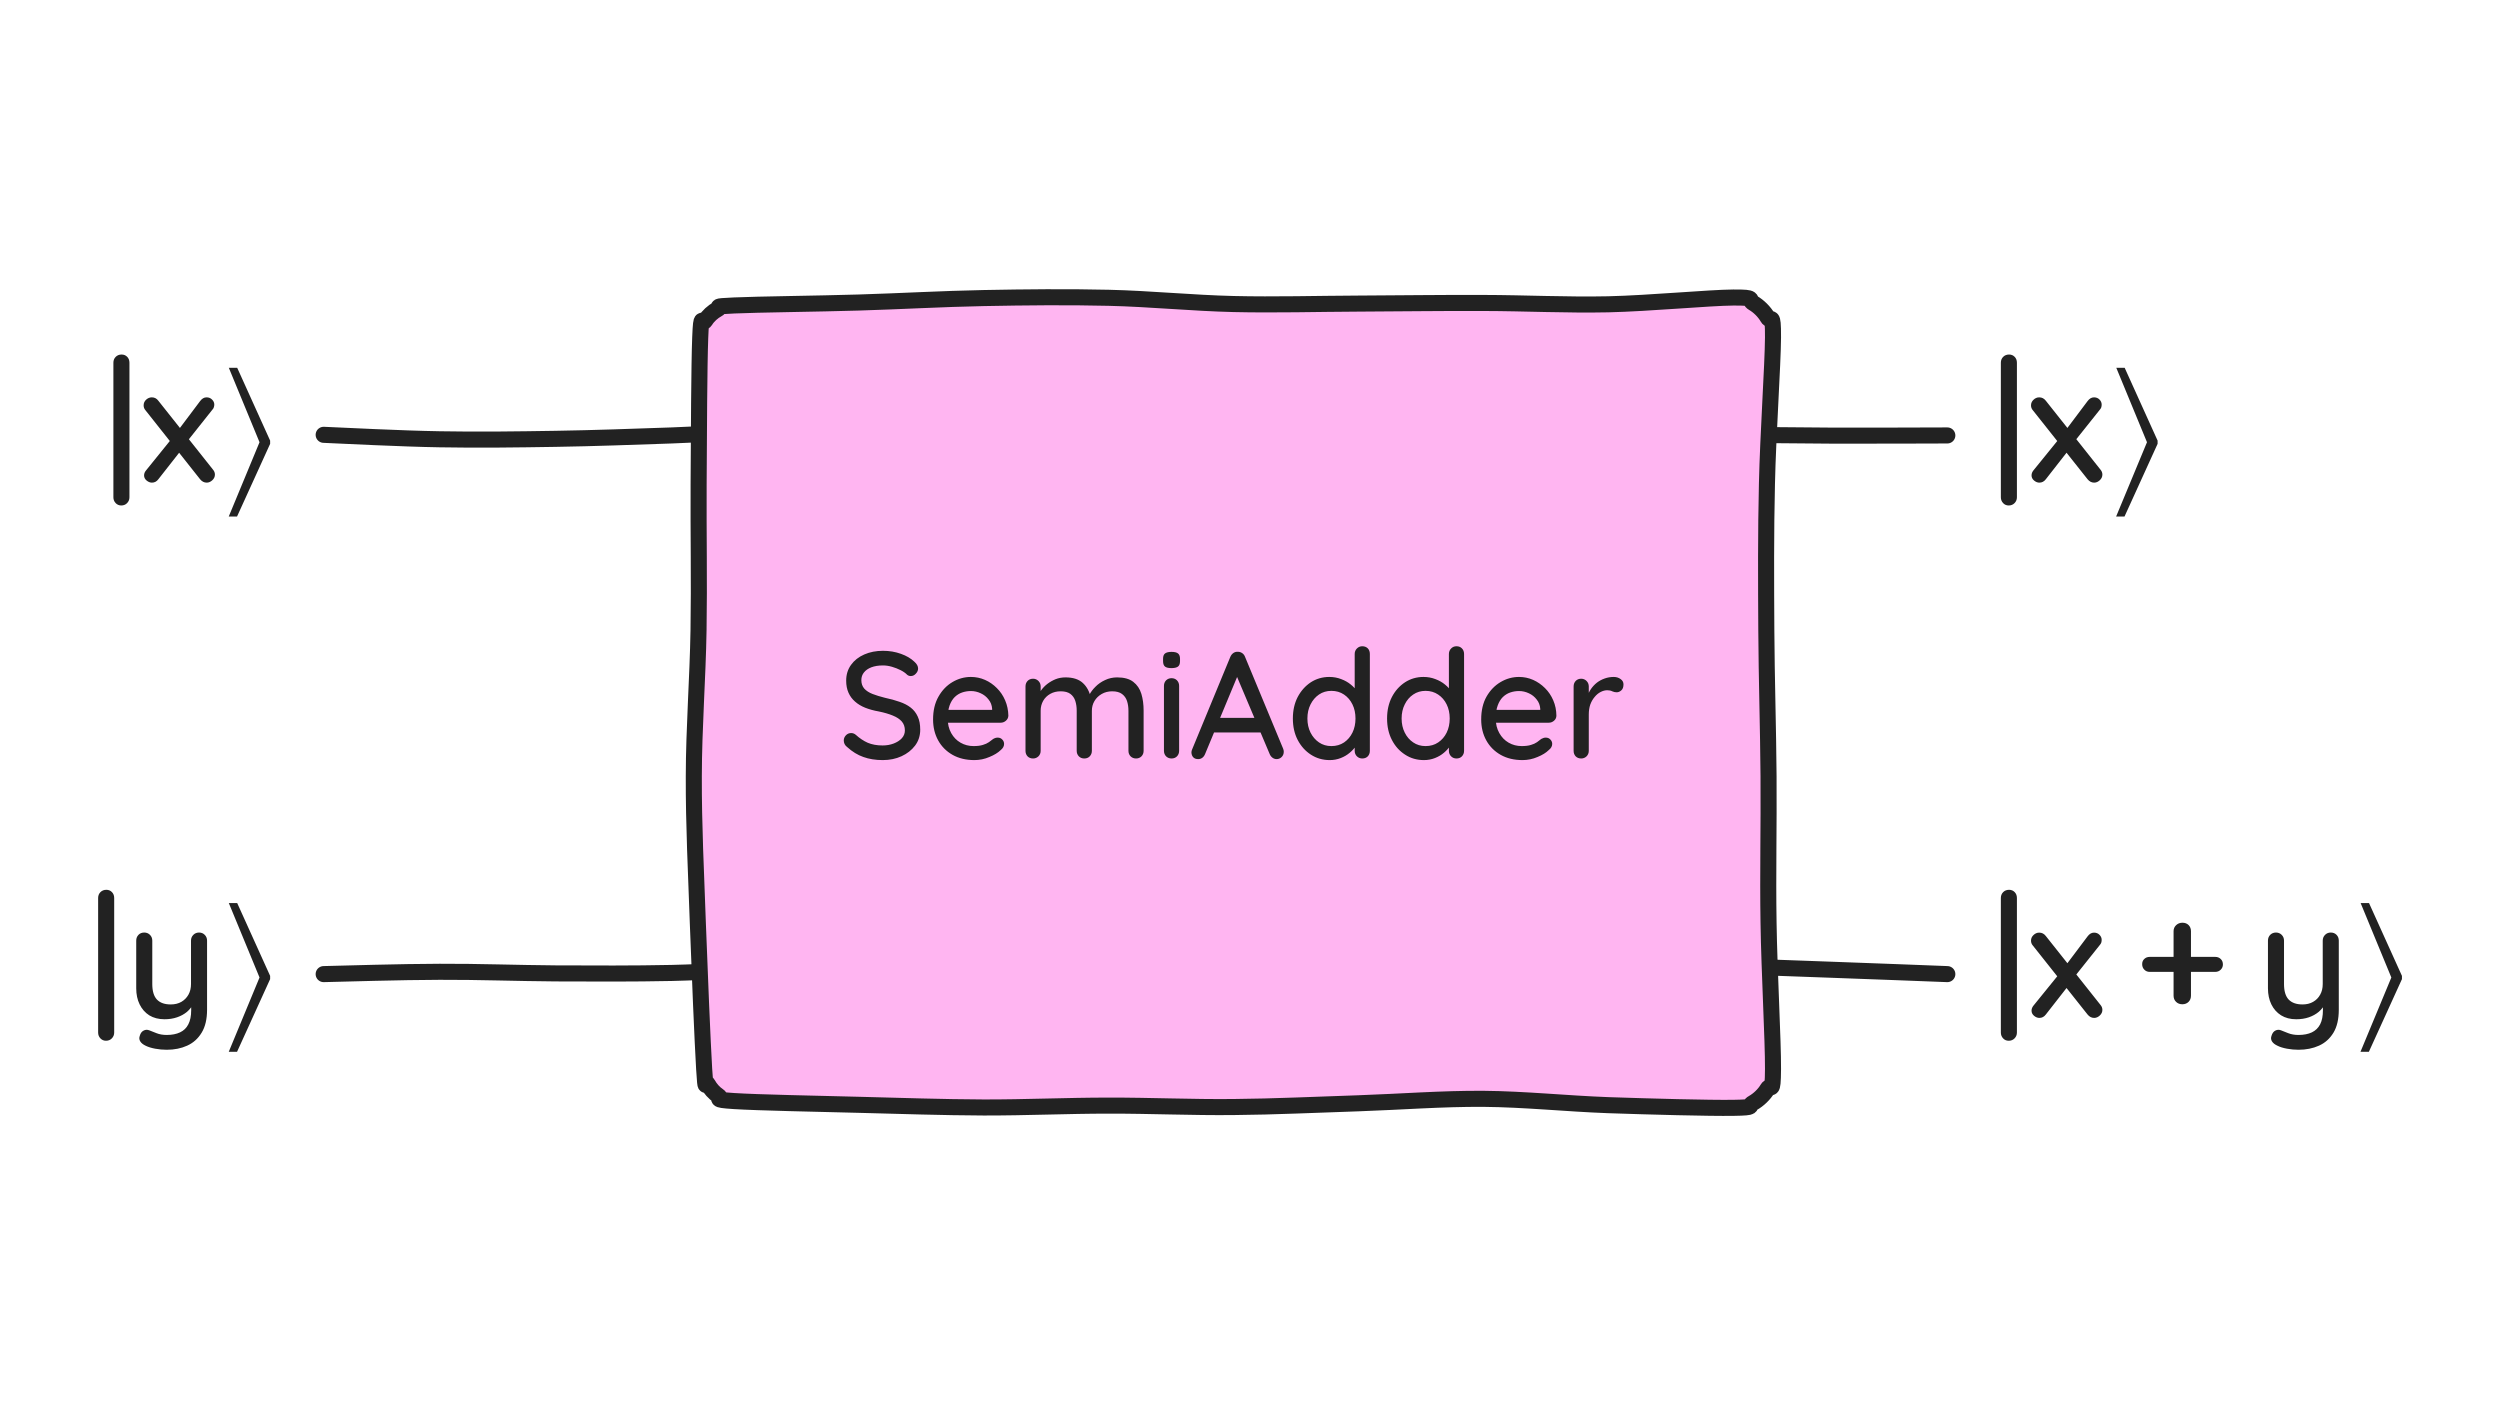
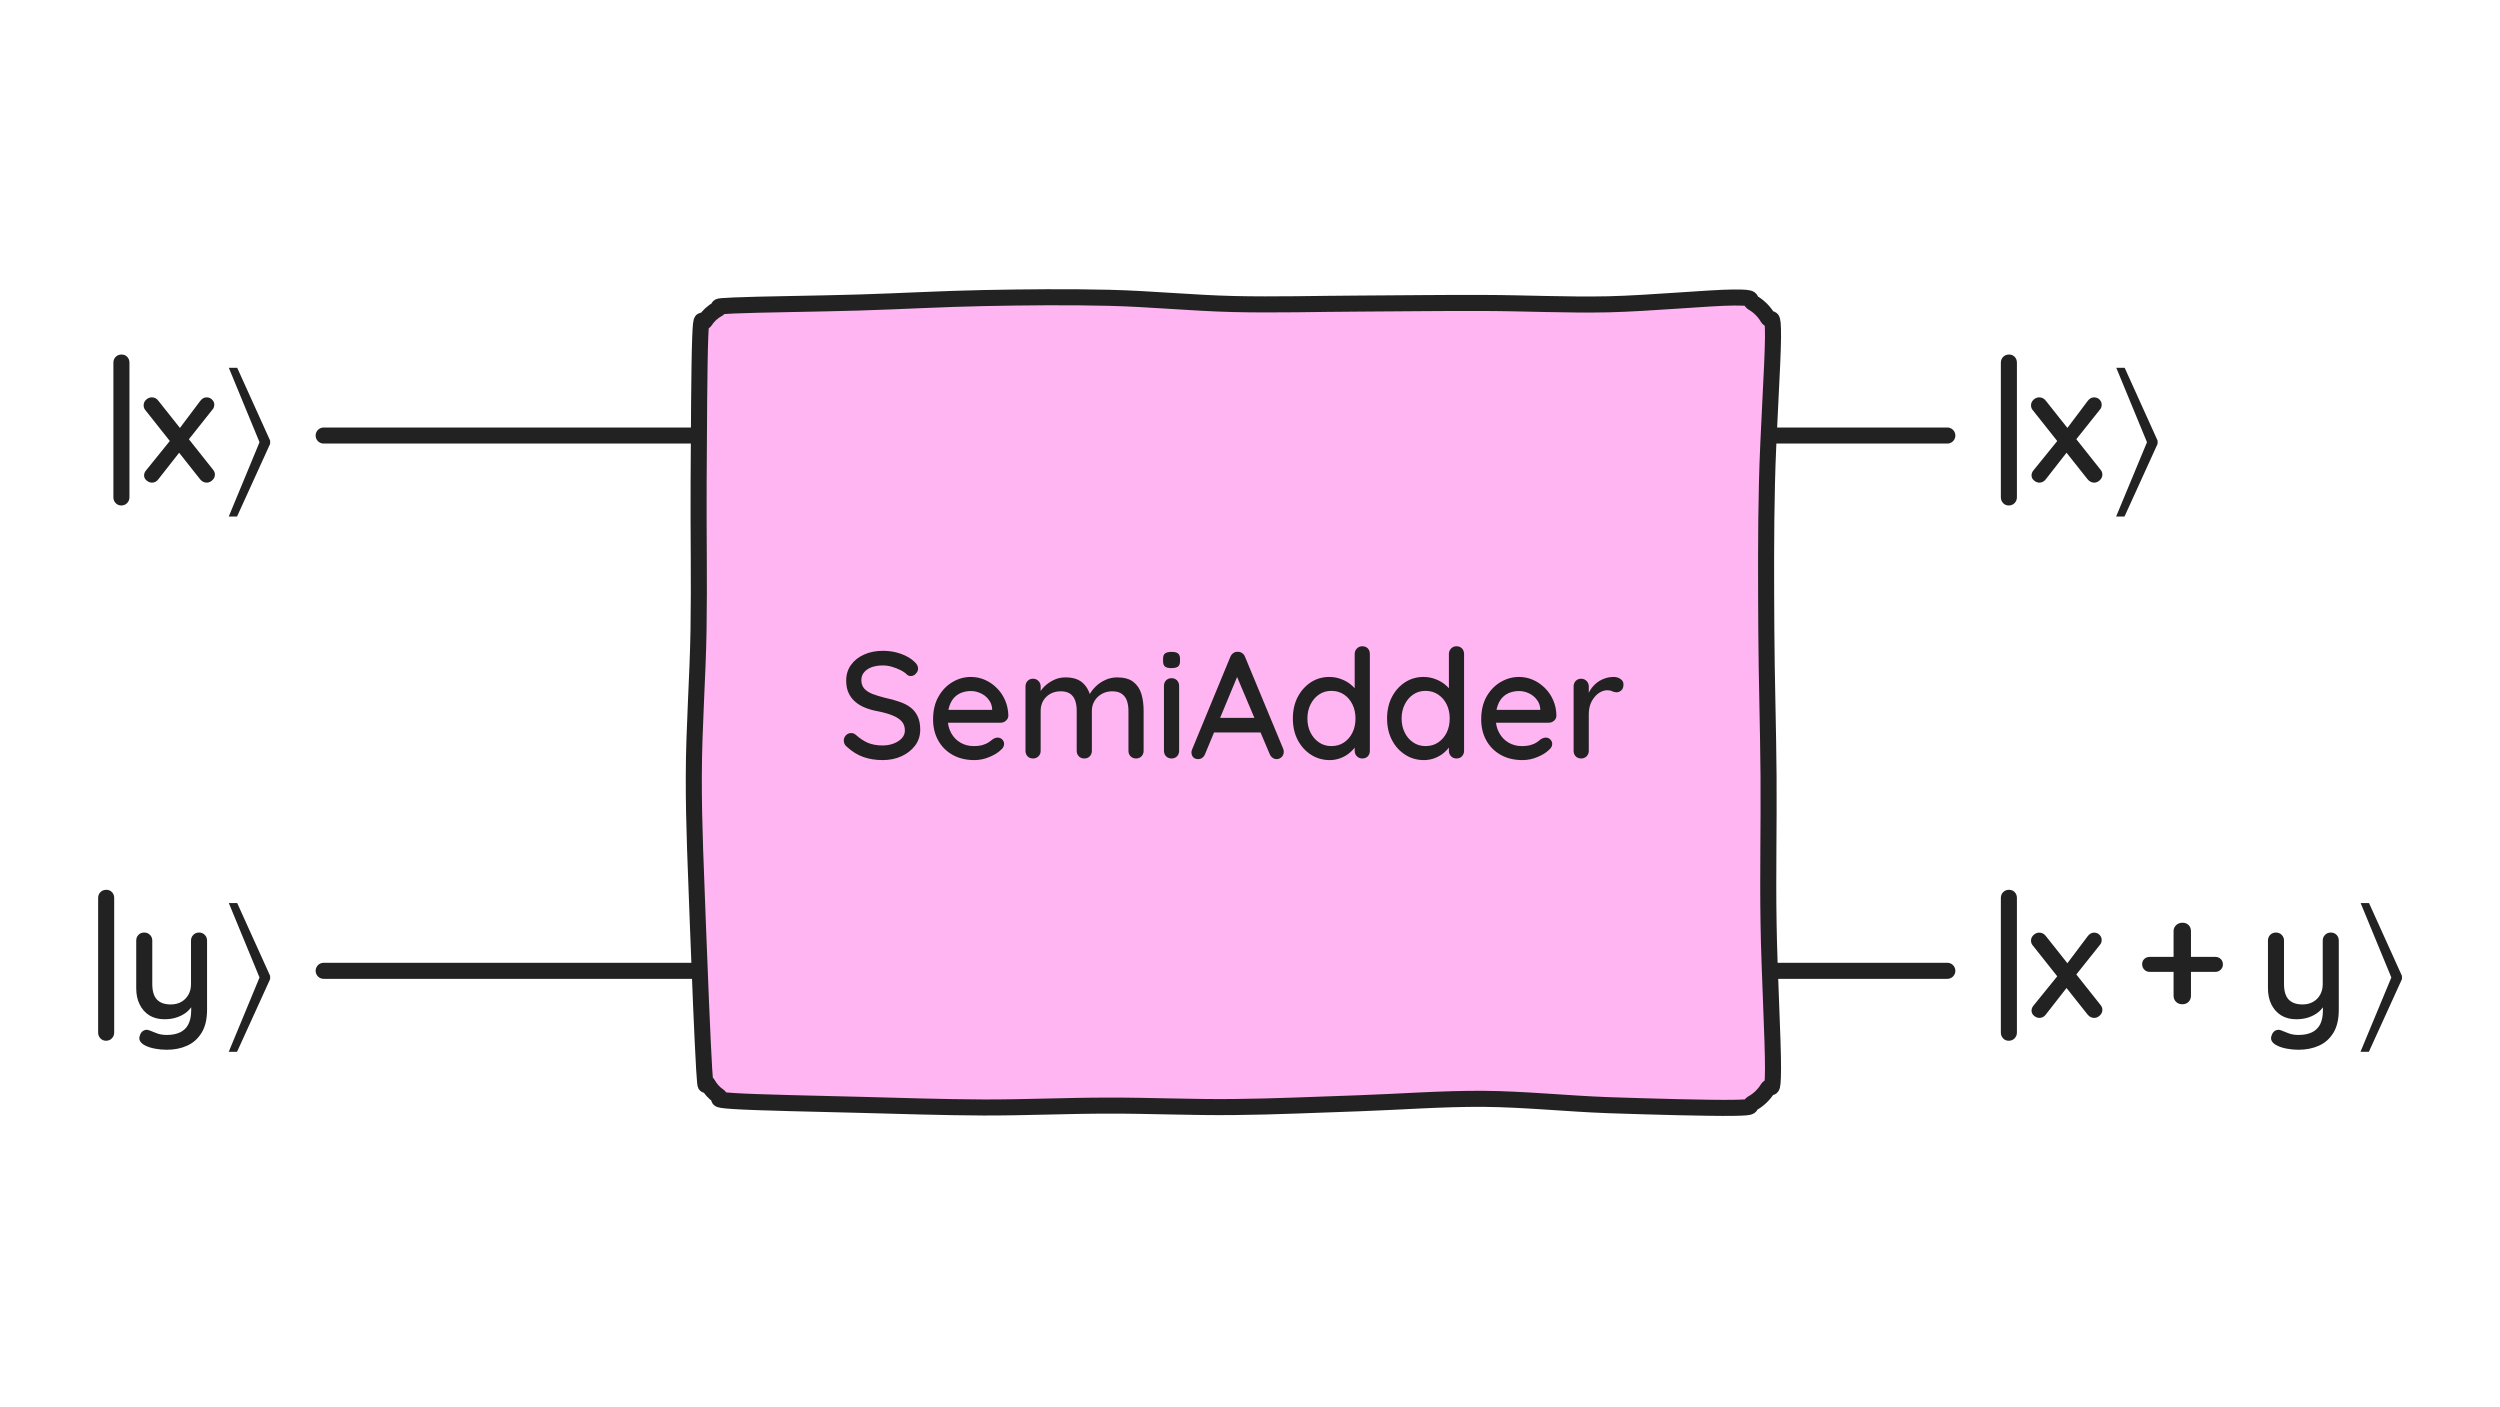
<svg xmlns="http://www.w3.org/2000/svg" viewBox="-18.28 -48.82 280.23 157.63" width="280.23" height="157.63">
  <g stroke-linecap="round" stroke-linejoin="round">
-     <path d="M18,-0.08C20.17,0.01 26.67,0.35 31,0.42C35.33,0.5 39.67,0.44 44,0.37C48.33,0.3 52.67,0.14 57,-0.01C61.33,-0.16 65.67,-0.51 70,-0.54C74.33,-0.57 78.67,-0.3 83,-0.21C87.33,-0.11 91.67,0.01 96,0.03C100.33,0.06 104.67,-0.12 109,-0.05C113.33,0.02 117.67,0.38 122,0.44C126.33,0.51 130.67,0.43 135,0.35C139.33,0.26 143.67,0.1 148,-0.05C152.33,-0.2 156.67,-0.55 161,-0.56C165.33,-0.58 169.67,-0.24 174,-0.15C178.33,-0.05 182.67,-0.02 187,0.01C191.33,0.03 197.83,-0.01 200,-0.01" fill="none" stroke="#222222" stroke-width="1.8" />
-     <path d="M18,60.37C20.17,60.32 26.67,60.12 31,60.11C35.33,60.09 39.67,60.26 44,60.29C48.33,60.31 52.67,60.33 57,60.24C61.33,60.14 65.67,59.82 70,59.7C74.33,59.58 78.67,59.48 83,59.5C87.33,59.52 91.67,59.67 96,59.82C100.33,59.96 104.67,60.33 109,60.37C113.33,60.42 117.67,60.1 122,60.09C126.33,60.08 130.67,60.3 135,60.32C139.33,60.34 143.67,60.29 148,60.19C152.33,60.08 156.67,59.8 161,59.68C165.33,59.57 169.67,59.46 174,59.49C178.33,59.53 182.67,59.73 187,59.88C191.33,60.03 197.83,60.29 200,60.37" fill="none" stroke="#222222" stroke-width="1.8" />
+     <path d="M18,0C20.17,0 26.67,0 31,0C35.33,0 39.67,0 44,0C48.33,0 52.67,0 57,0C61.33,0 65.67,0 70,0C74.33,0 78.67,0 83,0C87.33,0 91.67,0 96,0C100.33,0 104.67,0 109,0C113.33,0 117.67,0 122,0C126.33,0 130.67,0 135,0C139.33,0 143.67,0 148,0C152.33,0 156.67,0 161,0C165.33,0 169.67,0 174,0C178.33,0 182.67,0 187,0C191.33,0 197.83,0 200,0" fill="none" stroke="#222222" stroke-width="1.8" />
+     <path d="M18,60C20.17,60 26.67,60 31,60C35.33,60 39.67,60 44,60C48.33,60 52.67,60 57,60C61.33,60 65.67,60 70,60C74.33,60 78.67,60 83,60C87.33,60 91.67,60 96,60C100.33,60 104.67,60 109,60C113.33,60 117.67,60 122,60C126.33,60 130.67,60 135,60C139.33,60 143.67,60 148,60C152.33,60 156.67,60 161,60C165.33,60 169.67,60 174,60C178.33,60 182.67,60 187,60C191.33,60 197.83,60 200,60" fill="none" stroke="#222222" stroke-width="1.8" />
    <path d="M178.23,-14.86C178.87,-14.49 179.49,-13.87 179.86,-13.23C180.23,-12.58 180.47,-14.1 180.46,-11C180.44,-7.9 179.9,-0.07 179.78,5.4C179.65,10.87 179.68,16.33 179.71,21.8C179.74,27.27 179.92,32.73 179.96,38.2C180,43.67 179.87,49.13 179.96,54.6C180.04,60.07 180.48,67.9 180.46,71C180.44,74.1 180.23,72.59 179.85,73.22C179.47,73.86 178.84,74.46 178.2,74.82C177.56,75.17 178.7,75.32 176,75.36C173.3,75.4 166.67,75.22 162,75.06C157.33,74.89 152.67,74.39 148,74.35C143.33,74.32 138.67,74.69 134,74.85C129.33,75 124.67,75.23 120,75.27C115.33,75.32 110.67,75.1 106,75.11C101.33,75.11 96.67,75.33 92,75.32C87.33,75.3 82.67,75.14 78,75.02C73.33,74.9 66.62,74.77 64,74.6C61.38,74.43 62.75,74.34 62.26,74.02C61.77,73.7 61.33,73.2 61.06,72.7C60.79,72.19 60.84,74.02 60.65,71C60.47,67.98 60.14,60.07 59.94,54.6C59.75,49.13 59.47,43.67 59.49,38.2C59.5,32.73 59.93,27.27 60.02,21.8C60.11,16.33 60,10.87 60.03,5.4C60.06,-0.07 60.09,-7.96 60.21,-11C60.33,-14.04 60.44,-12.34 60.77,-12.87C61.09,-13.4 61.63,-13.88 62.17,-14.17C62.71,-14.45 61.36,-14.46 64,-14.58C66.64,-14.7 73.33,-14.77 78,-14.91C82.67,-15.05 87.33,-15.32 92,-15.41C96.67,-15.5 101.33,-15.55 106,-15.44C110.67,-15.33 115.33,-14.85 120,-14.74C124.67,-14.63 129.33,-14.77 134,-14.79C138.67,-14.81 143.33,-14.88 148,-14.86C152.67,-14.85 157.33,-14.61 162,-14.71C166.67,-14.82 173.3,-15.45 176,-15.47C178.7,-15.49 177.59,-15.24 178.23,-14.86Z" fill="#FFB5F1" stroke="#222222" stroke-width="1.8" />
    <path d="M80.67,36.38Q79.45,36.38 78.49,36.03Q77.54,35.7 76.67,34.91Q76.49,34.78 76.39,34.58Q76.3,34.39 76.3,34.18Q76.3,33.86 76.54,33.6Q76.78,33.35 77.13,33.35Q77.41,33.35 77.64,33.54Q78.29,34.13 78.99,34.44Q79.7,34.74 80.65,34.74Q81.33,34.74 81.9,34.52Q82.47,34.3 82.81,33.93Q83.15,33.55 83.15,33.06Q83.15,32.45 82.8,32.05Q82.45,31.65 81.8,31.39Q81.15,31.12 80.23,30.93Q79.38,30.78 78.7,30.51Q78.03,30.24 77.56,29.82Q77.08,29.4 76.83,28.83Q76.57,28.25 76.57,27.48Q76.57,26.45 77.12,25.7Q77.66,24.95 78.6,24.54Q79.53,24.13 80.7,24.13Q81.77,24.13 82.71,24.47Q83.64,24.8 84.22,25.36Q84.63,25.72 84.63,26.12Q84.63,26.43 84.38,26.69Q84.14,26.96 83.81,26.96Q83.58,26.96 83.41,26.82Q83.13,26.53 82.67,26.3Q82.22,26.07 81.7,25.92Q81.18,25.77 80.7,25.77Q79.94,25.77 79.39,25.98Q78.85,26.19 78.56,26.56Q78.27,26.92 78.27,27.42Q78.27,27.99 78.6,28.37Q78.94,28.74 79.53,28.97Q80.13,29.2 80.89,29.39Q81.83,29.59 82.56,29.85Q83.3,30.1 83.81,30.5Q84.32,30.9 84.59,31.5Q84.87,32.09 84.87,32.97Q84.87,33.99 84.29,34.76Q83.71,35.52 82.77,35.95Q81.83,36.38 80.67,36.38ZM90.94,36.38Q89.53,36.38 88.49,35.79Q87.45,35.2 86.88,34.17Q86.31,33.14 86.31,31.82Q86.31,30.32 86.92,29.26Q87.52,28.2 88.49,27.63Q89.46,27.06 90.55,27.06Q91.38,27.06 92.13,27.39Q92.88,27.72 93.46,28.31Q94.05,28.89 94.39,29.69Q94.73,30.48 94.75,31.41Q94.73,31.75 94.47,31.97Q94.22,32.19 93.88,32.19L87.27,32.19L86.86,30.75L93.25,30.75L92.93,31.05L92.93,30.63Q92.89,30.03 92.53,29.59Q92.18,29.13 91.65,28.89Q91.12,28.64 90.55,28.64Q90.04,28.64 89.57,28.8Q89.1,28.96 88.73,29.32Q88.37,29.68 88.16,30.26Q87.95,30.85 87.95,31.72Q87.95,32.65 88.34,33.35Q88.73,34.05 89.39,34.43Q90.05,34.81 90.85,34.81Q91.48,34.81 91.89,34.68Q92.3,34.56 92.57,34.37Q92.84,34.18 93.05,34.01Q93.3,33.86 93.56,33.86Q93.86,33.86 94.06,34.07Q94.27,34.28 94.27,34.57Q94.27,34.95 93.9,35.25Q93.44,35.7 92.63,36.03Q91.82,36.38 90.94,36.38ZM101.16,27.11Q102.41,27.11 103.09,27.73Q103.77,28.35 103.99,29.4L103.72,29.32L103.84,29.05Q104.06,28.61 104.51,28.16Q104.96,27.7 105.59,27.41Q106.22,27.11 106.94,27.11Q108.11,27.11 108.75,27.61Q109.4,28.11 109.66,28.96Q109.91,29.8 109.91,30.83L109.91,35.34Q109.91,35.71 109.67,35.96Q109.43,36.2 109.06,36.2Q108.7,36.2 108.45,35.96Q108.21,35.71 108.21,35.34L108.21,30.85Q108.21,30.25 108.05,29.76Q107.89,29.27 107.49,28.97Q107.09,28.67 106.39,28.67Q105.73,28.67 105.21,28.97Q104.69,29.27 104.4,29.76Q104.11,30.25 104.11,30.85L104.11,35.34Q104.11,35.71 103.87,35.96Q103.64,36.2 103.26,36.2Q102.89,36.2 102.65,35.96Q102.41,35.71 102.41,35.34L102.41,30.83Q102.41,30.24 102.25,29.74Q102.09,29.25 101.7,28.96Q101.31,28.67 100.61,28.67Q99.95,28.67 99.44,28.96Q98.93,29.25 98.65,29.74Q98.37,30.24 98.37,30.83L98.37,35.34Q98.37,35.71 98.12,35.96Q97.87,36.2 97.52,36.2Q97.14,36.2 96.9,35.96Q96.67,35.71 96.67,35.34L96.67,28.13Q96.67,27.76 96.9,27.51Q97.14,27.26 97.52,27.26Q97.87,27.26 98.12,27.51Q98.37,27.76 98.37,28.13L98.37,29.13L98.04,29.32Q98.16,28.95 98.43,28.55Q98.71,28.16 99.12,27.84Q99.54,27.52 100.05,27.31Q100.56,27.11 101.16,27.11ZM113.89,35.34Q113.89,35.71 113.65,35.96Q113.41,36.2 113.04,36.2Q112.68,36.2 112.43,35.96Q112.19,35.71 112.19,35.34L112.19,28.06Q112.19,27.69 112.43,27.44Q112.68,27.2 113.04,27.2Q113.41,27.2 113.65,27.44Q113.89,27.69 113.89,28.06L113.89,35.34ZM113.02,26.07Q112.53,26.07 112.31,25.9Q112.09,25.72 112.09,25.29L112.09,25.02Q112.09,24.59 112.32,24.42Q112.56,24.25 113.04,24.25Q113.55,24.25 113.77,24.43Q113.99,24.61 113.99,25.02L113.99,25.29Q113.99,25.73 113.76,25.9Q113.53,26.07 113.02,26.07ZM120.62,26.51L116.8,35.7Q116.69,35.97 116.49,36.12Q116.29,36.27 116.03,36.27Q115.66,36.27 115.47,36.06Q115.28,35.85 115.27,35.52Q115.27,35.41 115.32,35.25L119.63,24.81Q119.75,24.53 119.98,24.37Q120.21,24.22 120.48,24.24Q120.74,24.24 120.96,24.39Q121.18,24.54 121.28,24.81L125.55,35.1Q125.62,35.27 125.62,35.44Q125.62,35.81 125.37,36.05Q125.13,36.27 124.82,36.27Q124.56,36.27 124.35,36.11Q124.14,35.95 124.04,35.7L120.18,26.57L120.62,26.51ZM117.48,33.28L118.24,31.65L123.05,31.65L123.34,33.28L117.48,33.28ZM134.42,23.62Q134.8,23.62 135.04,23.86Q135.27,24.1 135.27,24.49L135.27,35.34Q135.27,35.71 135.04,35.96Q134.8,36.2 134.42,36.2Q134.07,36.2 133.82,35.96Q133.57,35.71 133.57,35.34L133.57,34.11L133.93,34.13Q133.93,34.44 133.69,34.82Q133.44,35.2 133.01,35.56Q132.59,35.92 132.01,36.15Q131.43,36.38 130.77,36.38Q129.6,36.38 128.66,35.77Q127.73,35.17 127.18,34.12Q126.64,33.08 126.64,31.72Q126.64,30.36 127.18,29.31Q127.73,28.27 128.65,27.66Q129.58,27.06 130.72,27.06Q131.43,27.06 132.05,27.3Q132.67,27.53 133.13,27.91Q133.59,28.28 133.85,28.7Q134.1,29.12 134.1,29.49L133.57,29.54L133.57,24.49Q133.57,24.12 133.82,23.87Q134.07,23.62 134.42,23.62ZM130.96,34.81Q131.77,34.81 132.38,34.4Q132.98,33.99 133.32,33.3Q133.66,32.6 133.66,31.72Q133.66,30.83 133.32,30.14Q132.98,29.44 132.37,29.03Q131.76,28.62 130.96,28.62Q130.17,28.62 129.57,29.03Q128.97,29.44 128.62,30.14Q128.27,30.83 128.27,31.72Q128.27,32.6 128.62,33.3Q128.97,33.99 129.57,34.4Q130.17,34.81 130.96,34.81ZM144.98,23.62Q145.36,23.62 145.59,23.86Q145.83,24.1 145.83,24.49L145.83,35.34Q145.83,35.71 145.59,35.96Q145.36,36.2 144.98,36.2Q144.62,36.2 144.38,35.96Q144.13,35.71 144.13,35.34L144.13,34.11L144.49,34.13Q144.49,34.44 144.24,34.82Q144,35.2 143.57,35.56Q143.15,35.92 142.57,36.15Q141.99,36.38 141.33,36.38Q140.15,36.38 139.22,35.77Q138.28,35.17 137.74,34.12Q137.2,33.08 137.2,31.72Q137.2,30.36 137.74,29.31Q138.28,28.27 139.21,27.66Q140.14,27.06 141.28,27.06Q141.99,27.06 142.61,27.3Q143.23,27.53 143.69,27.91Q144.15,28.28 144.4,28.7Q144.66,29.12 144.66,29.49L144.13,29.54L144.13,24.49Q144.13,24.12 144.38,23.87Q144.62,23.62 144.98,23.62ZM141.51,34.81Q142.33,34.81 142.93,34.4Q143.54,33.99 143.88,33.3Q144.22,32.6 144.22,31.72Q144.22,30.83 143.88,30.14Q143.54,29.44 142.92,29.03Q142.31,28.62 141.51,28.62Q140.73,28.62 140.13,29.03Q139.52,29.44 139.18,30.14Q138.83,30.83 138.83,31.72Q138.83,32.6 139.18,33.3Q139.52,33.99 140.13,34.4Q140.73,34.81 141.51,34.81ZM152.38,36.38Q150.97,36.38 149.93,35.79Q148.89,35.2 148.32,34.17Q147.75,33.14 147.75,31.82Q147.75,30.32 148.35,29.26Q148.96,28.2 149.93,27.63Q150.9,27.06 151.99,27.06Q152.82,27.06 153.57,27.39Q154.31,27.72 154.9,28.31Q155.49,28.89 155.83,29.69Q156.17,30.48 156.18,31.41Q156.17,31.75 155.91,31.97Q155.66,32.19 155.32,32.19L148.7,32.19L148.3,30.75L154.69,30.75L154.37,31.05L154.37,30.63Q154.33,30.03 153.97,29.59Q153.62,29.13 153.09,28.89Q152.56,28.64 151.99,28.64Q151.48,28.64 151.01,28.8Q150.54,28.96 150.17,29.32Q149.81,29.68 149.6,30.26Q149.38,30.85 149.38,31.72Q149.38,32.65 149.78,33.35Q150.17,34.05 150.83,34.43Q151.49,34.81 152.29,34.81Q152.92,34.81 153.33,34.68Q153.74,34.56 154.01,34.37Q154.28,34.18 154.48,34.01Q154.74,33.86 154.99,33.86Q155.3,33.86 155.5,34.07Q155.71,34.28 155.71,34.57Q155.71,34.95 155.33,35.25Q154.88,35.7 154.07,36.03Q153.26,36.38 152.38,36.38ZM158.96,36.2Q158.58,36.2 158.34,35.96Q158.11,35.71 158.11,35.34L158.11,28.13Q158.11,27.76 158.34,27.51Q158.58,27.26 158.96,27.26Q159.31,27.26 159.56,27.51Q159.81,27.76 159.81,28.13L159.81,30.03L159.64,29.3Q159.77,28.83 160.05,28.42Q160.33,28.01 160.72,27.7Q161.11,27.4 161.6,27.23Q162.08,27.06 162.61,27.06Q163.05,27.06 163.38,27.3Q163.7,27.53 163.7,27.89Q163.7,28.35 163.46,28.56Q163.22,28.78 162.93,28.78Q162.68,28.78 162.44,28.67Q162.2,28.55 161.88,28.55Q161.52,28.55 161.15,28.74Q160.77,28.93 160.47,29.3Q160.16,29.66 159.98,30.15Q159.81,30.65 159.81,31.26L159.81,35.34Q159.81,35.71 159.56,35.96Q159.31,36.2 158.96,36.2Z" fill="#222222" stroke="none" />
    <path d="M-3.77,6.92Q-3.77,7.3 -4.03,7.57Q-4.29,7.84 -4.69,7.84Q-5.06,7.84 -5.32,7.57Q-5.57,7.3 -5.57,6.92L-5.57,-8.16Q-5.57,-8.56 -5.31,-8.82Q-5.05,-9.08 -4.65,-9.08Q-4.27,-9.08 -4.02,-8.82Q-3.77,-8.56 -3.77,-8.16L-3.77,6.92ZM-1.26,-4.28Q-0.81,-4.28 -0.53,-3.9L5.61,3.84Q5.81,4.08 5.81,4.38Q5.81,4.74 5.52,5.01Q5.23,5.28 4.89,5.28Q4.46,5.28 4.15,4.9L-1.98,-2.84Q-2.18,-3.07 -2.18,-3.38Q-2.18,-3.75 -1.91,-4.01Q-1.62,-4.28 -1.26,-4.28ZM-1.25,5.28Q-1.55,5.28 -1.84,5.05Q-2.13,4.81 -2.13,4.47Q-2.13,4.17 -1.91,3.91L0.95,0.37L1.87,1.84L-0.53,4.9Q-0.81,5.28 -1.25,5.28ZM4.87,-4.28Q5.25,-4.28 5.49,-4.03Q5.74,-3.79 5.74,-3.47Q5.74,-3.32 5.69,-3.17Q5.65,-3.02 5.52,-2.89L2.7,0.66L1.76,-0.68L4.15,-3.86Q4.46,-4.28 4.87,-4.28ZM12,0.93L8.29,9.08L7.36,9.08L10.81,0.75L7.37,-7.59L8.31,-7.59L12,0.57L12,0.93Z" fill="#222222" stroke="none" />
    <path d="M-5.48,66.92Q-5.48,67.3 -5.74,67.57Q-6,67.84 -6.4,67.84Q-6.77,67.84 -7.03,67.57Q-7.28,67.3 -7.28,66.92L-7.28,51.84Q-7.28,51.44 -7.02,51.18Q-6.76,50.92 -6.36,50.92Q-5.98,50.92 -5.73,51.18Q-5.48,51.44 -5.48,51.84L-5.48,66.92ZM4.03,55.71Q4.42,55.71 4.67,55.97Q4.93,56.23 4.93,56.62L4.93,64.36Q4.93,65.95 4.32,66.94Q3.72,67.93 2.7,68.39Q1.69,68.85 0.41,68.85Q-0.24,68.85 -0.89,68.73Q-1.53,68.61 -1.95,68.4Q-2.38,68.2 -2.56,67.91Q-2.74,67.62 -2.61,67.28Q-2.49,66.85 -2.18,66.7Q-1.88,66.54 -1.55,66.67Q-1.25,66.79 -0.74,66.99Q-0.24,67.19 0.41,67.19Q1.29,67.19 1.9,66.9Q2.52,66.61 2.83,66Q3.15,65.39 3.15,64.42L3.15,63.18L3.43,63.61Q3.15,64.2 2.68,64.6Q2.21,64.99 1.57,65.21Q0.93,65.43 0.16,65.43Q-0.83,65.43 -1.55,64.99Q-2.25,64.54 -2.63,63.76Q-3.01,62.98 -3.01,61.97L-3.01,56.62Q-3.01,56.23 -2.76,55.97Q-2.51,55.71 -2.11,55.71Q-1.73,55.71 -1.47,55.97Q-1.21,56.23 -1.21,56.62L-1.21,61.48Q-1.21,62.67 -0.69,63.22Q-0.17,63.77 0.86,63.77Q1.54,63.77 2.05,63.48Q2.55,63.19 2.84,62.68Q3.13,62.17 3.13,61.48L3.13,56.62Q3.13,56.23 3.39,55.97Q3.65,55.71 4.03,55.71ZM12,60.93L8.29,69.08L7.36,69.08L10.81,60.75L7.37,52.41L8.31,52.41L12,60.57L12,60.93Z" fill="#222222" stroke="none" />
    <path d="M207.8,6.92Q207.8,7.3 207.54,7.57Q207.28,7.84 206.88,7.84Q206.5,7.84 206.25,7.57Q206,7.3 206,6.92L206,-8.16Q206,-8.56 206.26,-8.82Q206.52,-9.08 206.92,-9.08Q207.3,-9.08 207.55,-8.82Q207.8,-8.56 207.8,-8.16L207.8,6.92ZM210.3,-4.28Q210.75,-4.28 211.04,-3.9L217.18,3.84Q217.38,4.08 217.38,4.38Q217.38,4.74 217.09,5.01Q216.8,5.28 216.46,5.28Q216.03,5.28 215.72,4.9L209.58,-2.84Q209.38,-3.07 209.38,-3.38Q209.38,-3.75 209.66,-4.01Q209.94,-4.28 210.3,-4.28ZM210.32,5.28Q210.01,5.28 209.73,5.05Q209.44,4.81 209.44,4.47Q209.44,4.17 209.65,3.91L212.52,0.37L213.43,1.84L211.04,4.9Q210.75,5.28 210.32,5.28ZM216.44,-4.28Q216.82,-4.28 217.06,-4.03Q217.3,-3.79 217.3,-3.47Q217.3,-3.32 217.26,-3.17Q217.21,-3.02 217.09,-2.89L214.26,0.66L213.33,-0.68L215.72,-3.86Q216.03,-4.28 216.44,-4.28ZM223.57,0.93L219.86,9.08L218.92,9.08L222.38,0.75L218.94,-7.59L219.88,-7.59L223.57,0.57L223.57,0.93Z" fill="#222222" stroke="none" />
    <path d="M207.8,66.92Q207.8,67.3 207.54,67.57Q207.28,67.84 206.88,67.84Q206.5,67.84 206.25,67.57Q206,67.3 206,66.92L206,51.84Q206,51.44 206.26,51.18Q206.52,50.92 206.92,50.92Q207.3,50.92 207.55,51.18Q207.8,51.44 207.8,51.84L207.8,66.92ZM210.3,55.72Q210.75,55.72 211.04,56.1L217.18,63.84Q217.38,64.08 217.38,64.38Q217.38,64.74 217.09,65.01Q216.8,65.28 216.46,65.28Q216.03,65.28 215.72,64.9L209.58,57.16Q209.38,56.93 209.38,56.62Q209.38,56.25 209.66,55.99Q209.94,55.72 210.3,55.72ZM210.32,65.28Q210.01,65.28 209.73,65.05Q209.44,64.81 209.44,64.47Q209.44,64.17 209.65,63.91L212.52,60.37L213.43,61.84L211.04,64.9Q210.75,65.28 210.32,65.28ZM216.44,55.72Q216.82,55.72 217.06,55.97Q217.3,56.21 217.3,56.53Q217.3,56.68 217.26,56.83Q217.21,56.98 217.09,57.11L214.26,60.66L213.33,59.32L215.72,56.14Q216.03,55.72 216.44,55.72ZM222.68,60.12Q222.32,60.12 222.08,59.87Q221.84,59.63 221.84,59.25Q221.84,58.89 222.08,58.67Q222.32,58.44 222.68,58.44L230.04,58.44Q230.4,58.44 230.65,58.68Q230.89,58.91 230.89,59.29Q230.89,59.63 230.65,59.87Q230.4,60.12 230.04,60.12L222.68,60.12ZM226.34,63.75Q225.92,63.75 225.64,63.48Q225.36,63.21 225.36,62.78L225.36,55.56Q225.36,55.15 225.65,54.88Q225.94,54.61 226.35,54.61Q226.79,54.61 227.05,54.88Q227.31,55.15 227.31,55.56L227.31,62.78Q227.31,63.21 227.04,63.48Q226.77,63.75 226.34,63.75ZM242.98,55.71Q243.38,55.71 243.63,55.97Q243.88,56.23 243.88,56.62L243.88,64.36Q243.88,65.95 243.28,66.94Q242.68,67.93 241.66,68.39Q240.64,68.85 239.36,68.85Q238.72,68.85 238.07,68.73Q237.42,68.61 237.01,68.4Q236.57,68.2 236.39,67.91Q236.21,67.62 236.34,67.28Q236.47,66.85 236.77,66.7Q237.08,66.54 237.4,66.67Q237.71,66.79 238.21,66.99Q238.72,67.19 239.36,67.19Q240.25,67.19 240.86,66.9Q241.47,66.61 241.79,66Q242.1,65.39 242.1,64.42L242.1,63.18L242.39,63.61Q242.1,64.2 241.63,64.6Q241.16,64.99 240.53,65.21Q239.89,65.43 239.11,65.43Q238.12,65.43 237.41,64.99Q236.7,64.54 236.32,63.76Q235.94,62.98 235.94,61.97L235.94,56.62Q235.94,56.23 236.19,55.97Q236.45,55.71 236.84,55.71Q237.22,55.71 237.48,55.97Q237.74,56.23 237.74,56.62L237.74,61.48Q237.74,62.67 238.26,63.22Q238.79,63.77 239.81,63.77Q240.5,63.77 241,63.48Q241.51,63.19 241.79,62.68Q242.08,62.17 242.08,61.48L242.08,56.62Q242.08,56.23 242.34,55.97Q242.6,55.71 242.98,55.71ZM250.96,60.93L247.25,69.08L246.31,69.08L249.77,60.75L246.33,52.41L247.27,52.41L250.96,60.57L250.96,60.93Z" fill="#222222" stroke="none" />
  </g>
</svg>
